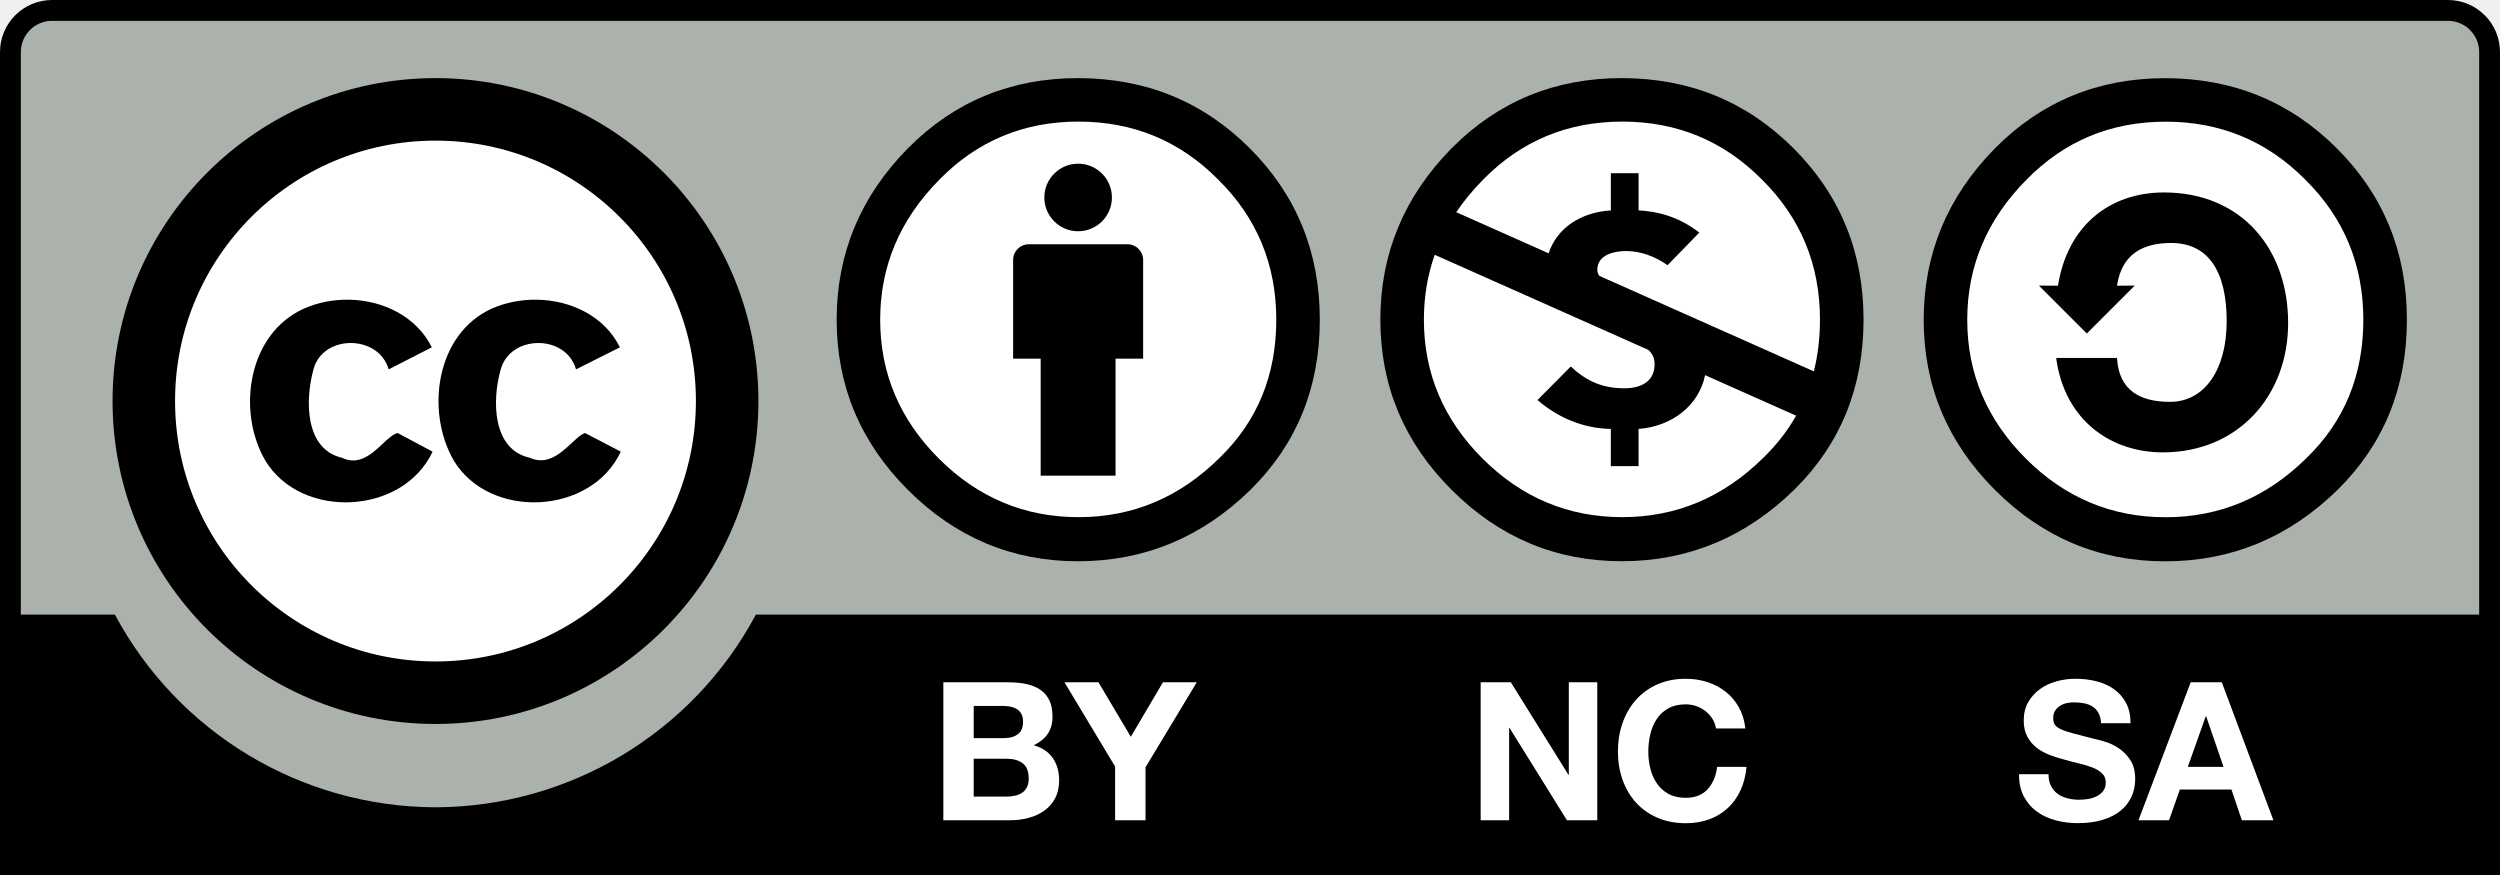
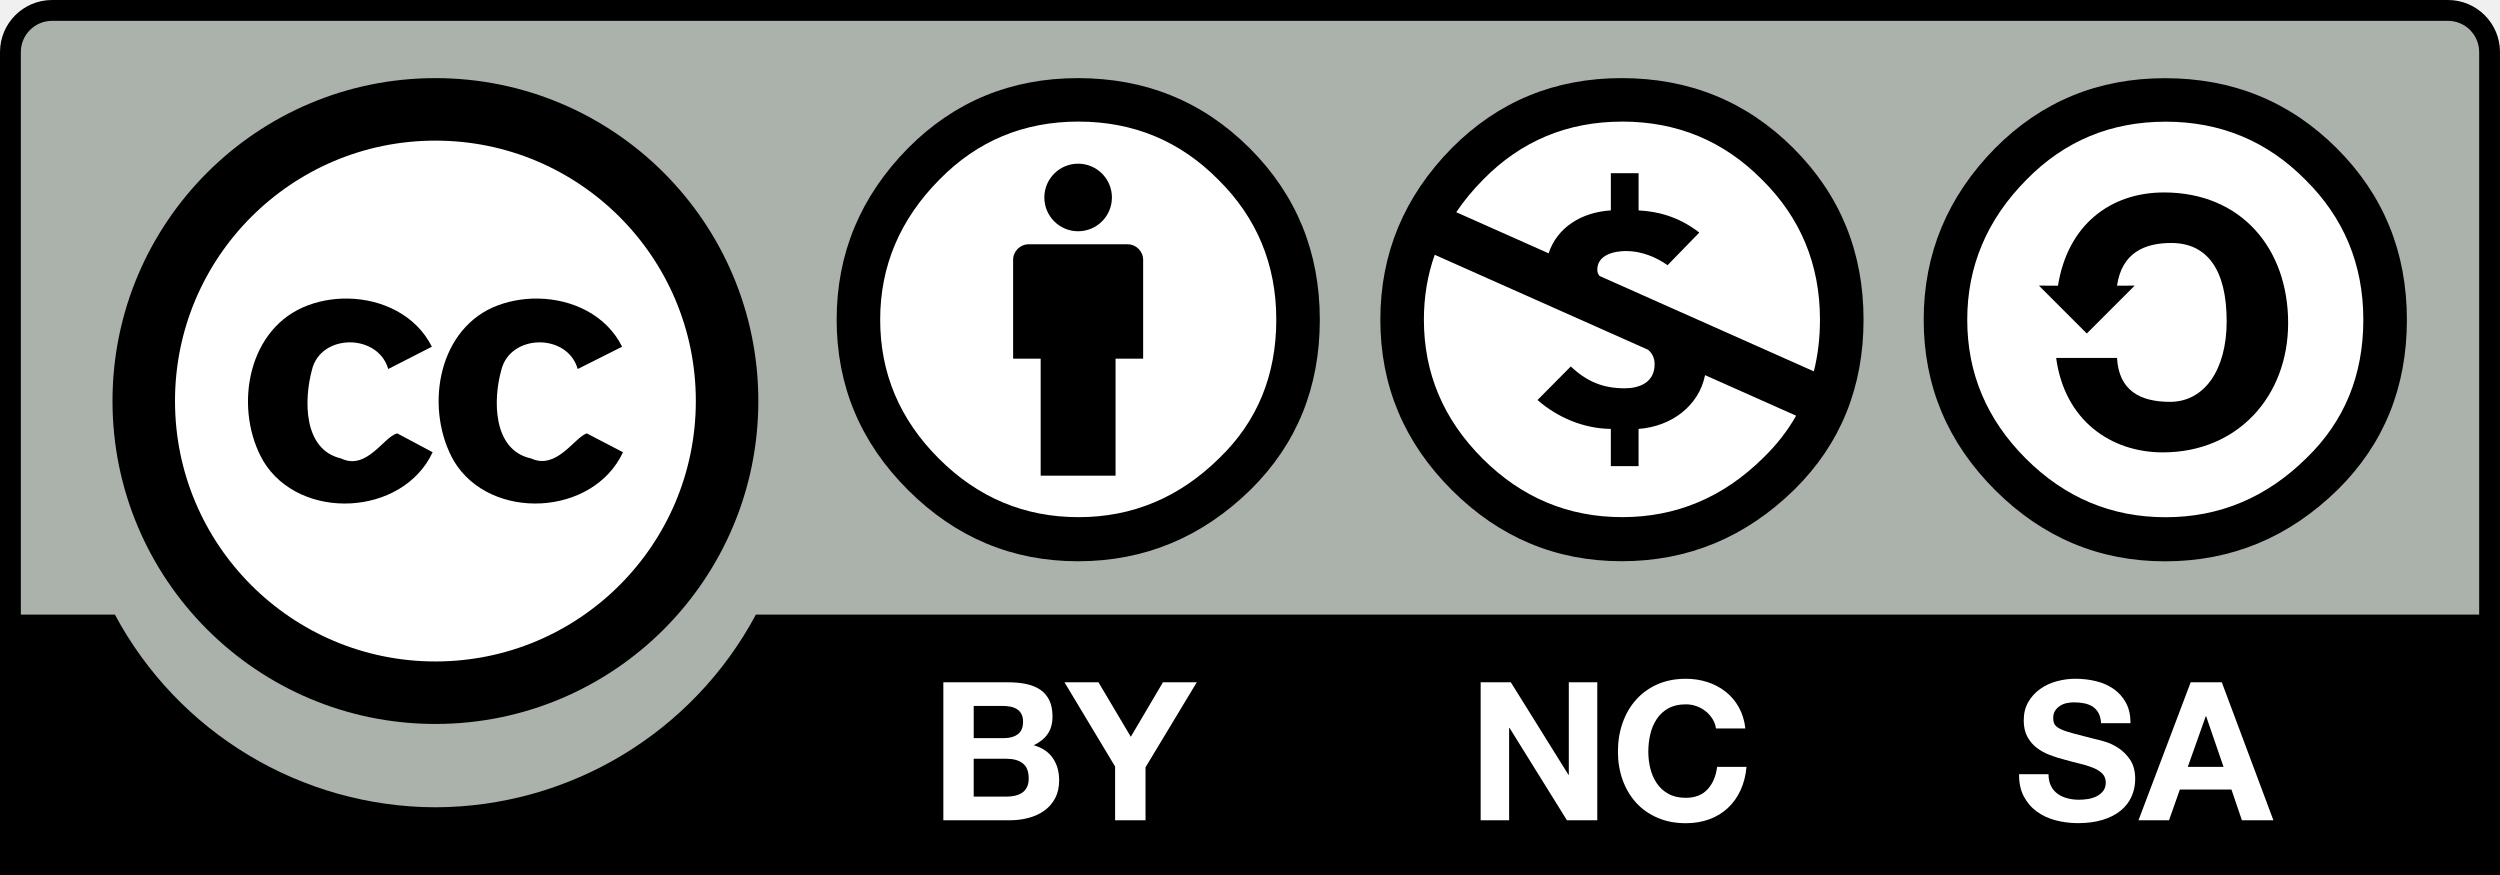
<svg xmlns="http://www.w3.org/2000/svg" version="1.1" viewBox="0 0 120 42">
  <g>
    <rect fill="#aab2ab" height="41" rx="2" ry="2" stroke="#000" width="119" x=".5" y=".5" />
    <path d="m0 29.5v12.5h120v-12.5h-83.717a17.5 17.5 0 0 1-15.383 9.25 17.5 17.5 0 0 1-15.385-9.25h-5.516z" />
  </g>
-   <g transform="matrix(.86749 0 0 .86739 -387.29 67.566)">
-     <circle cx="20.884" cy="19.55" fill="#fff" r="14" stroke="#000" stroke-width="3" transform="matrix(1.1528,0,0,1.1529,446.47,-78.242)" />
-     <path d="m465.74-61.311c-0.851-0.012-1.703 0.151-2.465 0.489-3.112 1.388-3.738 5.669-2.148 8.412 1.996 3.291 7.618 3.022 9.258-0.493-0.644-0.343-1.287-0.686-1.932-1.029-0.738 0.156-1.657 2.052-3.078 1.369-2.076-0.479-2.036-3.213-1.592-4.85 0.477-1.989 3.609-2.001 4.172-0.043 0.795-0.407 1.591-0.814 2.387-1.22-0.864-1.731-2.729-2.608-4.602-2.635zm10.402 0c-0.854-0.011-1.711 0.152-2.474 0.489-3.098 1.399-3.686 5.678-2.112 8.412 1.989 3.291 7.608 3.021 9.242-0.493-0.66-0.344-1.321-0.687-1.981-1.031-0.69 0.237-1.649 2.014-3.049 1.371-2.096-0.456-2.088-3.205-1.623-4.85 0.493-1.972 3.617-2.015 4.176-0.043 0.81-0.407 1.619-0.814 2.429-1.22-0.863-1.739-2.731-2.61-4.609-2.635z" />
+   <g>
+     <ellipse cx="20.9" cy="19.25" fill="#fff" rx="14" ry="14" stroke="#000" stroke-width="3" />
+     <path d="m465.69-61.374c-0.861-0.012-1.723 0.152-2.494 0.494-3.148 1.404-3.781 5.734-2.172 8.509 2.018 3.329 7.705 3.057 9.364-0.499-0.652-0.347-1.302-0.694-1.954-1.041-0.747 0.158-1.676 2.075-3.113 1.385-2.1-0.484-2.059-3.25-1.61-4.906 0.483-2.011 3.65-2.024 4.22-0.043 0.804-0.411 1.61-0.823 2.414-1.234-0.874-1.751-2.76-2.638-4.655-2.665zm10.521 0c-0.863-0.011-1.73 0.154-2.503 0.494-3.133 1.415-3.728 5.743-2.136 8.509 2.012 3.328 7.695 3.056 9.348-0.499-0.668-0.348-1.336-0.695-2.004-1.043-0.698 0.24-1.667 2.037-3.083 1.387-2.12-0.461-2.112-3.242-1.642-4.906 0.498-1.995 3.658-2.038 4.224-0.043 0.82-0.411 1.637-0.823 2.457-1.234-0.873-1.759-2.762-2.64-4.662-2.665z" transform="matrix(.86749 0 0 .86739 -387.29 67.566)" />
  </g>
  <g transform="matrix(.99378 0 0 .99367 -437.12 -74.079)">
    <circle cx="51.754" cy="14.987" fill="#fff" r="11" transform="matrix(1.0063,0,0,1.0064,439.86,74.911)" />
    <path d="m495.07 87.105c0-0.416-0.338-0.754-0.754-0.754h-4.772c-0.416 0-0.754 0.337-0.754 0.754v4.773h1.331v5.652h3.617v-5.652h1.332v-4.773h1e-5z" />
    <circle cx="491.93" cy="84.09" r="1.632" />
    <path clip-rule="evenodd" d="m491.92 78.325c-3.231 0-5.968 1.128-8.207 3.384-2.298 2.333-3.446 5.096-3.446 8.285s1.148 5.932 3.446 8.227c2.298 2.294 5.034 3.442 8.207 3.442 3.213 0 5.998-1.157 8.354-3.472 2.22-2.197 3.329-4.93 3.329-8.197s-1.129-6.029-3.388-8.285-5.023-3.384-8.296-3.384zm0.03 2.1c2.648 0 4.896 0.934 6.746 2.801 1.87 1.847 2.805 4.104 2.805 6.768 0 2.684-0.915 4.911-2.746 6.681-1.928 1.906-4.196 2.858-6.805 2.858-2.61 0-4.859-0.943-6.748-2.83-1.889-1.886-2.833-4.123-2.833-6.71s0.954-4.842 2.862-6.768c1.831-1.867 4.07-2.801 6.719-2.801z" fill-rule="evenodd" />
  </g>
  <g transform="matrix(1.1397 0 0 1.1395 -522.51 91.024)">
    <circle cx="77.834" cy="14.987" fill="#fff" r="11" transform="matrix(.87745 0 0 .87755 458.48 -79.559)" />
    <path d="m526.76-76.59c2.853 0 5.263 0.984 7.233 2.95 1.97 1.968 2.955 4.376 2.955 7.225s-0.968 5.231-2.903 7.148c-2.056 2.018-4.483 3.027-7.285 3.027-2.768 0-5.154-1.001-7.156-3.002-2.004-2-3.006-4.392-3.006-7.173s1.002-5.19 3.006-7.225c1.953-1.966 4.338-2.95 7.156-2.95zm-7.872 7.442c-0.304 0.858-0.456 1.77-0.456 2.733 0 2.256 0.823 4.205 2.47 5.851 1.647 1.645 3.608 2.467 5.883 2.467s4.253-0.831 5.934-2.493c0.562-0.544 1.026-1.137 1.39-1.78l-3.835-1.708c-0.26 1.291-1.41 2.162-2.801 2.265v1.569h-1.168v-1.569c-1.141-0.013-2.245-0.48-3.088-1.218l1.402-1.413c0.675 0.635 1.35 0.92 2.271 0.92 0.598 0 1.259-0.233 1.259-1.012 0-0.275-0.107-0.467-0.275-0.611l-0.97-0.432-1.208-0.538c-0.598-0.266-1.104-0.491-1.611-0.717l-5.197-2.314zm7.898-5.61c-2.309 0-4.261 0.814-5.858 2.442-0.434 0.438-0.812 0.896-1.133 1.374l3.89 1.732c0.352-1.079 1.377-1.734 2.621-1.807v-1.569h1.168v1.569c0.805 0.039 1.687 0.26 2.557 0.933l-1.337 1.374c-0.494-0.35-1.116-0.596-1.74-0.596-0.506 0-1.219 0.155-1.219 0.79 0 0.098 0.032 0.183 0.091 0.258l1.301 0.579 0.88 0.393c0.564 0.251 1.101 0.49 1.634 0.727l5.214 2.321c0.172-0.683 0.258-1.409 0.258-2.178 0-2.324-0.815-4.29-2.444-5.901-1.614-1.629-3.575-2.442-5.884-2.442z" />
  </g>
  <g transform="matrix(.62111 0 0 .62104 -285.77 240.86)">
    <circle cx="103.94" cy="14.987" fill="#fff" r="11" transform="matrix(1.61,0,0,1.6102,460.09,-387.23)" />
    <path d="m651.36-292.06c-5.172 0-9.55 1.806-13.131 5.413-3.676 3.734-5.516 8.154-5.516 13.257s1.839 9.49 5.516 13.163c3.675 3.672 8.053 5.508 13.131 5.508 5.141 0 9.595-1.852 13.366-5.554 3.552-3.517 5.328-7.889 5.328-13.117 0-5.227-1.806-9.647-5.422-13.257-3.614-3.608-8.037-5.413-13.272-5.413zm0.047 3.361c4.238 0 7.835 1.493 10.795 4.481 2.991 2.955 4.486 6.563 4.486 10.828 0 4.294-1.464 7.856-4.394 10.69-3.083 3.049-6.714 4.573-10.888 4.573-4.175 0-7.773-1.509-10.795-4.527-3.022-3.019-4.533-6.596-4.533-10.735s1.525-7.748 4.58-10.828c2.928-2.988 6.511-4.481 10.749-4.481z" transform="translate(-23.952,-89.73)" />
    <path d="m643.09-276.02c0.744-4.699 4.05-7.209 8.195-7.209 5.959 0 9.592 4.325 9.592 10.092 0 5.628-3.866 9.998-9.686 9.998-4.005 0-7.591-2.463-8.242-7.301h4.703c0.141 2.511 1.77 3.395 4.098 3.395 2.653 0 4.377-2.465 4.377-6.232 0-3.955-1.489-6.046-4.284-6.046-2.049 0-3.817 0.745-4.191 3.302l1.367-9e-3 -3.701 3.703-3.702-3.703 1.474 9e-3z" transform="translate(-23.952,-89.73)" />
  </g>
  <g enable-background="new" fill="#fff" transform="matrix(.99378 0 0 .99367 -437.12 -74.437)">
    <path d="m488.56 107.87c0.317 0 0.607 0.028 0.869 0.084s0.486 0.147 0.674 0.275c0.187 0.127 0.331 0.297 0.435 0.508 0.103 0.212 0.154 0.473 0.154 0.784 0 0.336-0.076 0.615-0.229 0.839-0.152 0.225-0.379 0.407-0.678 0.551 0.412 0.118 0.72 0.325 0.923 0.621s0.305 0.652 0.305 1.069c0 0.336-0.065 0.627-0.196 0.873-0.131 0.245-0.308 0.446-0.529 0.602-0.221 0.156-0.474 0.271-0.757 0.346-0.284 0.075-0.575 0.112-0.875 0.112h-3.236v-6.664h3.142v1e-5zm-0.188 2.695c0.262 0 0.477-0.062 0.645-0.187 0.169-0.124 0.253-0.325 0.253-0.604 0-0.155-0.028-0.283-0.084-0.382-0.057-0.1-0.131-0.177-0.225-0.233-0.094-0.056-0.201-0.095-0.322-0.116-0.122-0.021-0.248-0.032-0.379-0.032h-1.373v1.555h1.485zm0.086 2.828c0.144 0 0.28-0.014 0.411-0.042s0.246-0.075 0.347-0.14c0.1-0.065 0.179-0.154 0.238-0.267 0.059-0.111 0.089-0.255 0.089-0.429 0-0.342-0.097-0.586-0.29-0.732-0.193-0.146-0.449-0.219-0.767-0.219h-1.6v1.828h1.571z" />
    <path d="m491.27 107.87h1.643l1.561 2.632 1.552-2.632h1.634l-2.475 4.106v2.558h-1.469v-2.595l-2.445-4.069z" />
    <path d="m512.83 107.87 2.784 4.471h0.016v-4.471h1.375v6.664h-1.466l-2.773-4.462h-0.019v4.462h-1.375v-6.664h1.458z" />
    <path d="m522.57 109.64c-0.087-0.141-0.196-0.264-0.327-0.369s-0.278-0.188-0.443-0.247c-0.165-0.06-0.338-0.089-0.518-0.089-0.33 0-0.61 0.063-0.841 0.191-0.23 0.127-0.417 0.298-0.56 0.513-0.144 0.215-0.248 0.459-0.313 0.732s-0.098 0.557-0.098 0.849c0 0.28 0.032 0.553 0.098 0.816 0.065 0.265 0.17 0.503 0.313 0.714 0.143 0.212 0.329 0.381 0.56 0.509s0.511 0.191 0.841 0.191c0.447 0 0.798-0.137 1.05-0.411 0.252-0.273 0.406-0.635 0.462-1.083h1.419c-0.037 0.417-0.134 0.794-0.289 1.13-0.155 0.337-0.361 0.623-0.616 0.86s-0.554 0.418-0.896 0.543c-0.342 0.125-0.719 0.188-1.129 0.188-0.511 0-0.97-0.089-1.378-0.267-0.407-0.177-0.752-0.422-1.032-0.732-0.28-0.312-0.496-0.678-0.646-1.098-0.149-0.421-0.225-0.873-0.225-1.359 0-0.498 0.075-0.96 0.225-1.387s0.365-0.799 0.646-1.116 0.625-0.566 1.032-0.747c0.408-0.181 0.867-0.271 1.378-0.271 0.367 0 0.714 0.053 1.04 0.159 0.327 0.105 0.62 0.26 0.878 0.463 0.259 0.202 0.472 0.453 0.64 0.752s0.273 0.642 0.317 1.027h-1.419c-0.025-0.168-0.081-0.322-0.168-0.462z" />
    <path d="m538.92 112.88c0.081 0.155 0.188 0.281 0.321 0.378s0.29 0.168 0.471 0.215c0.18 0.047 0.365 0.07 0.559 0.07 0.13 0 0.27-0.011 0.419-0.033 0.148-0.021 0.288-0.063 0.419-0.126 0.13-0.062 0.238-0.147 0.326-0.257 0.086-0.108 0.13-0.247 0.13-0.415 0-0.181-0.058-0.326-0.173-0.438-0.114-0.112-0.266-0.205-0.451-0.28-0.187-0.074-0.398-0.14-0.634-0.196-0.236-0.056-0.476-0.118-0.718-0.187-0.249-0.062-0.491-0.139-0.728-0.229-0.235-0.09-0.447-0.207-0.634-0.351-0.186-0.143-0.337-0.321-0.451-0.536-0.115-0.215-0.173-0.475-0.173-0.779 0-0.343 0.073-0.64 0.219-0.892 0.146-0.252 0.338-0.462 0.573-0.631 0.236-0.168 0.504-0.292 0.803-0.373 0.298-0.081 0.597-0.121 0.895-0.121 0.349 0 0.683 0.039 1.003 0.117 0.319 0.077 0.604 0.204 0.853 0.378 0.249 0.175 0.446 0.397 0.593 0.668 0.146 0.271 0.219 0.6 0.219 0.985h-1.422c-0.013-0.199-0.054-0.364-0.125-0.494-0.071-0.131-0.166-0.233-0.284-0.309-0.117-0.074-0.252-0.128-0.403-0.158-0.151-0.031-0.317-0.047-0.497-0.047-0.117 0-0.235 0.013-0.353 0.037-0.118 0.025-0.225 0.068-0.32 0.131-0.097 0.062-0.175 0.14-0.237 0.233-0.062 0.094-0.093 0.212-0.093 0.354 0 0.131 0.024 0.237 0.074 0.317 0.05 0.081 0.147 0.156 0.294 0.225s0.348 0.137 0.605 0.205 0.596 0.156 1.012 0.262c0.124 0.024 0.297 0.07 0.517 0.136 0.221 0.065 0.44 0.169 0.657 0.312 0.218 0.144 0.405 0.335 0.564 0.574 0.158 0.239 0.237 0.546 0.237 0.92 0 0.305-0.06 0.588-0.178 0.85s-0.294 0.487-0.527 0.677c-0.233 0.19-0.522 0.338-0.868 0.443-0.345 0.106-0.744 0.159-1.199 0.159-0.367 0-0.723-0.046-1.068-0.136-0.346-0.091-0.65-0.232-0.914-0.426-0.265-0.193-0.475-0.44-0.631-0.739-0.155-0.299-0.23-0.653-0.224-1.064h1.422c-3e-5 0.224 0.04 0.414 0.121 0.569z" />
    <path d="m547.17 107.87 2.492 6.664h-1.522l-0.504-1.484h-2.492l-0.523 1.484h-1.475l2.521-6.664h1.503zm0.084 4.086-0.84-2.443h-0.02l-0.867 2.443h1.727z" />
  </g>
</svg>
